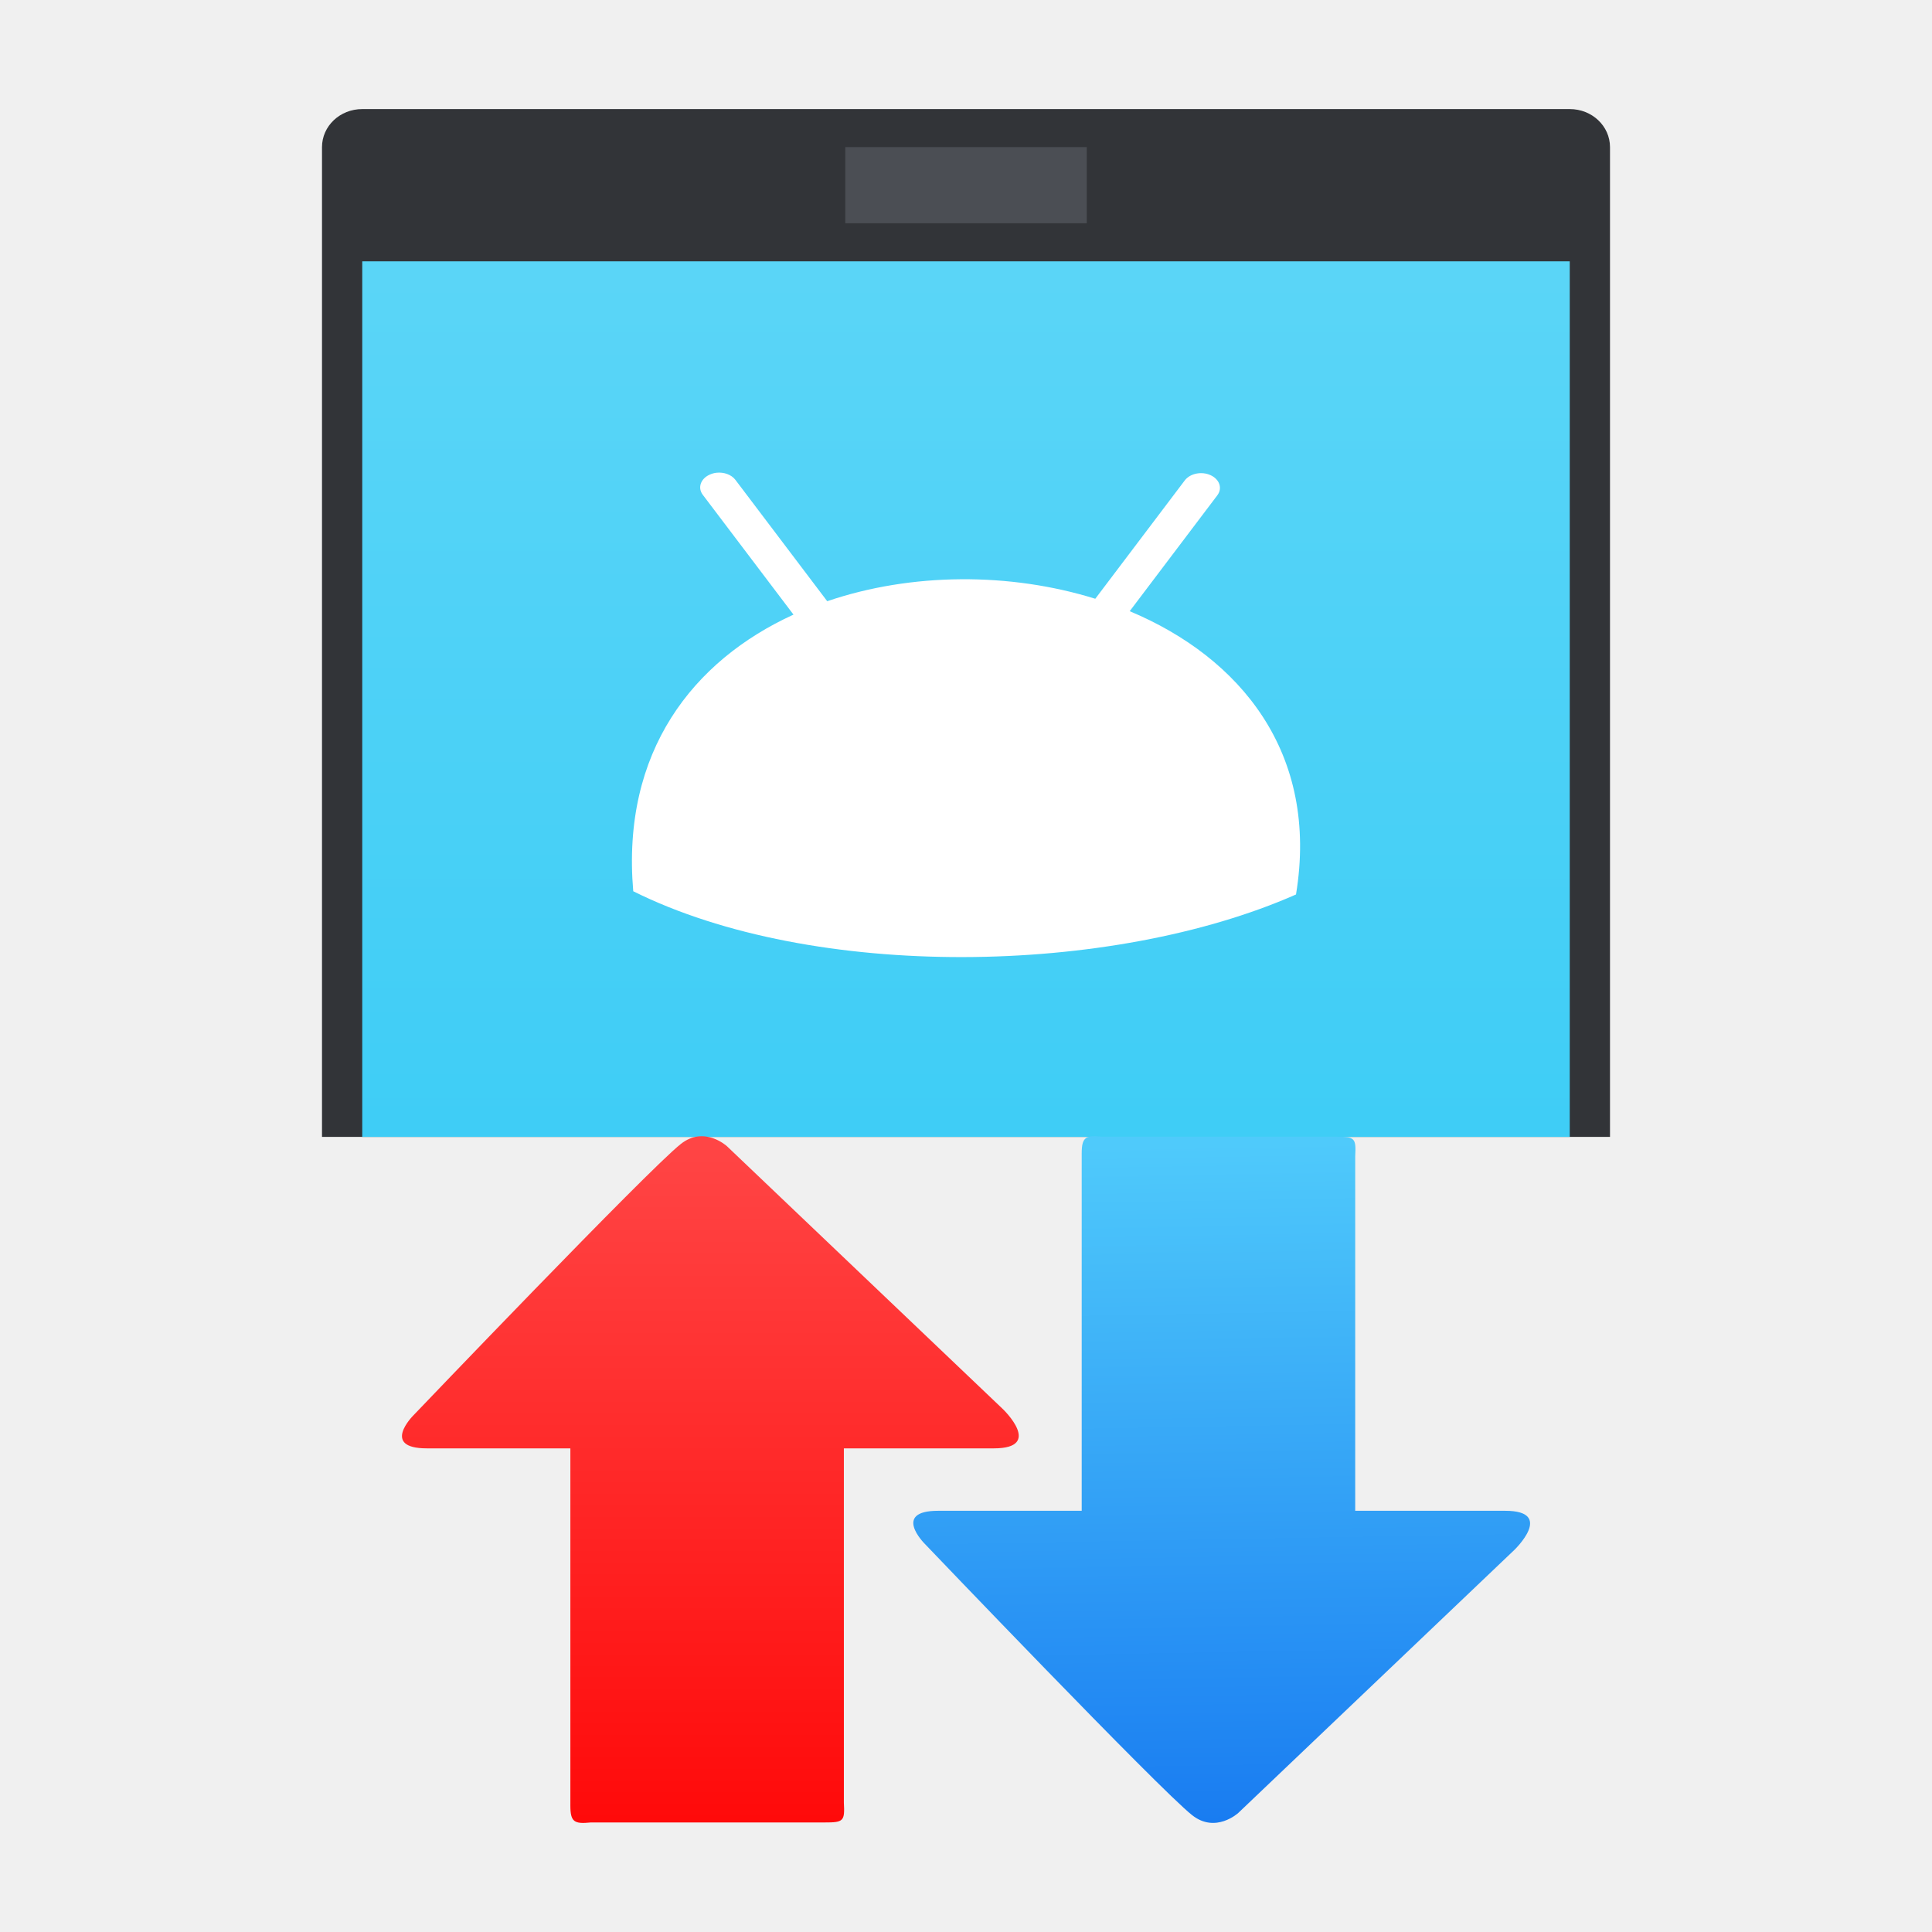
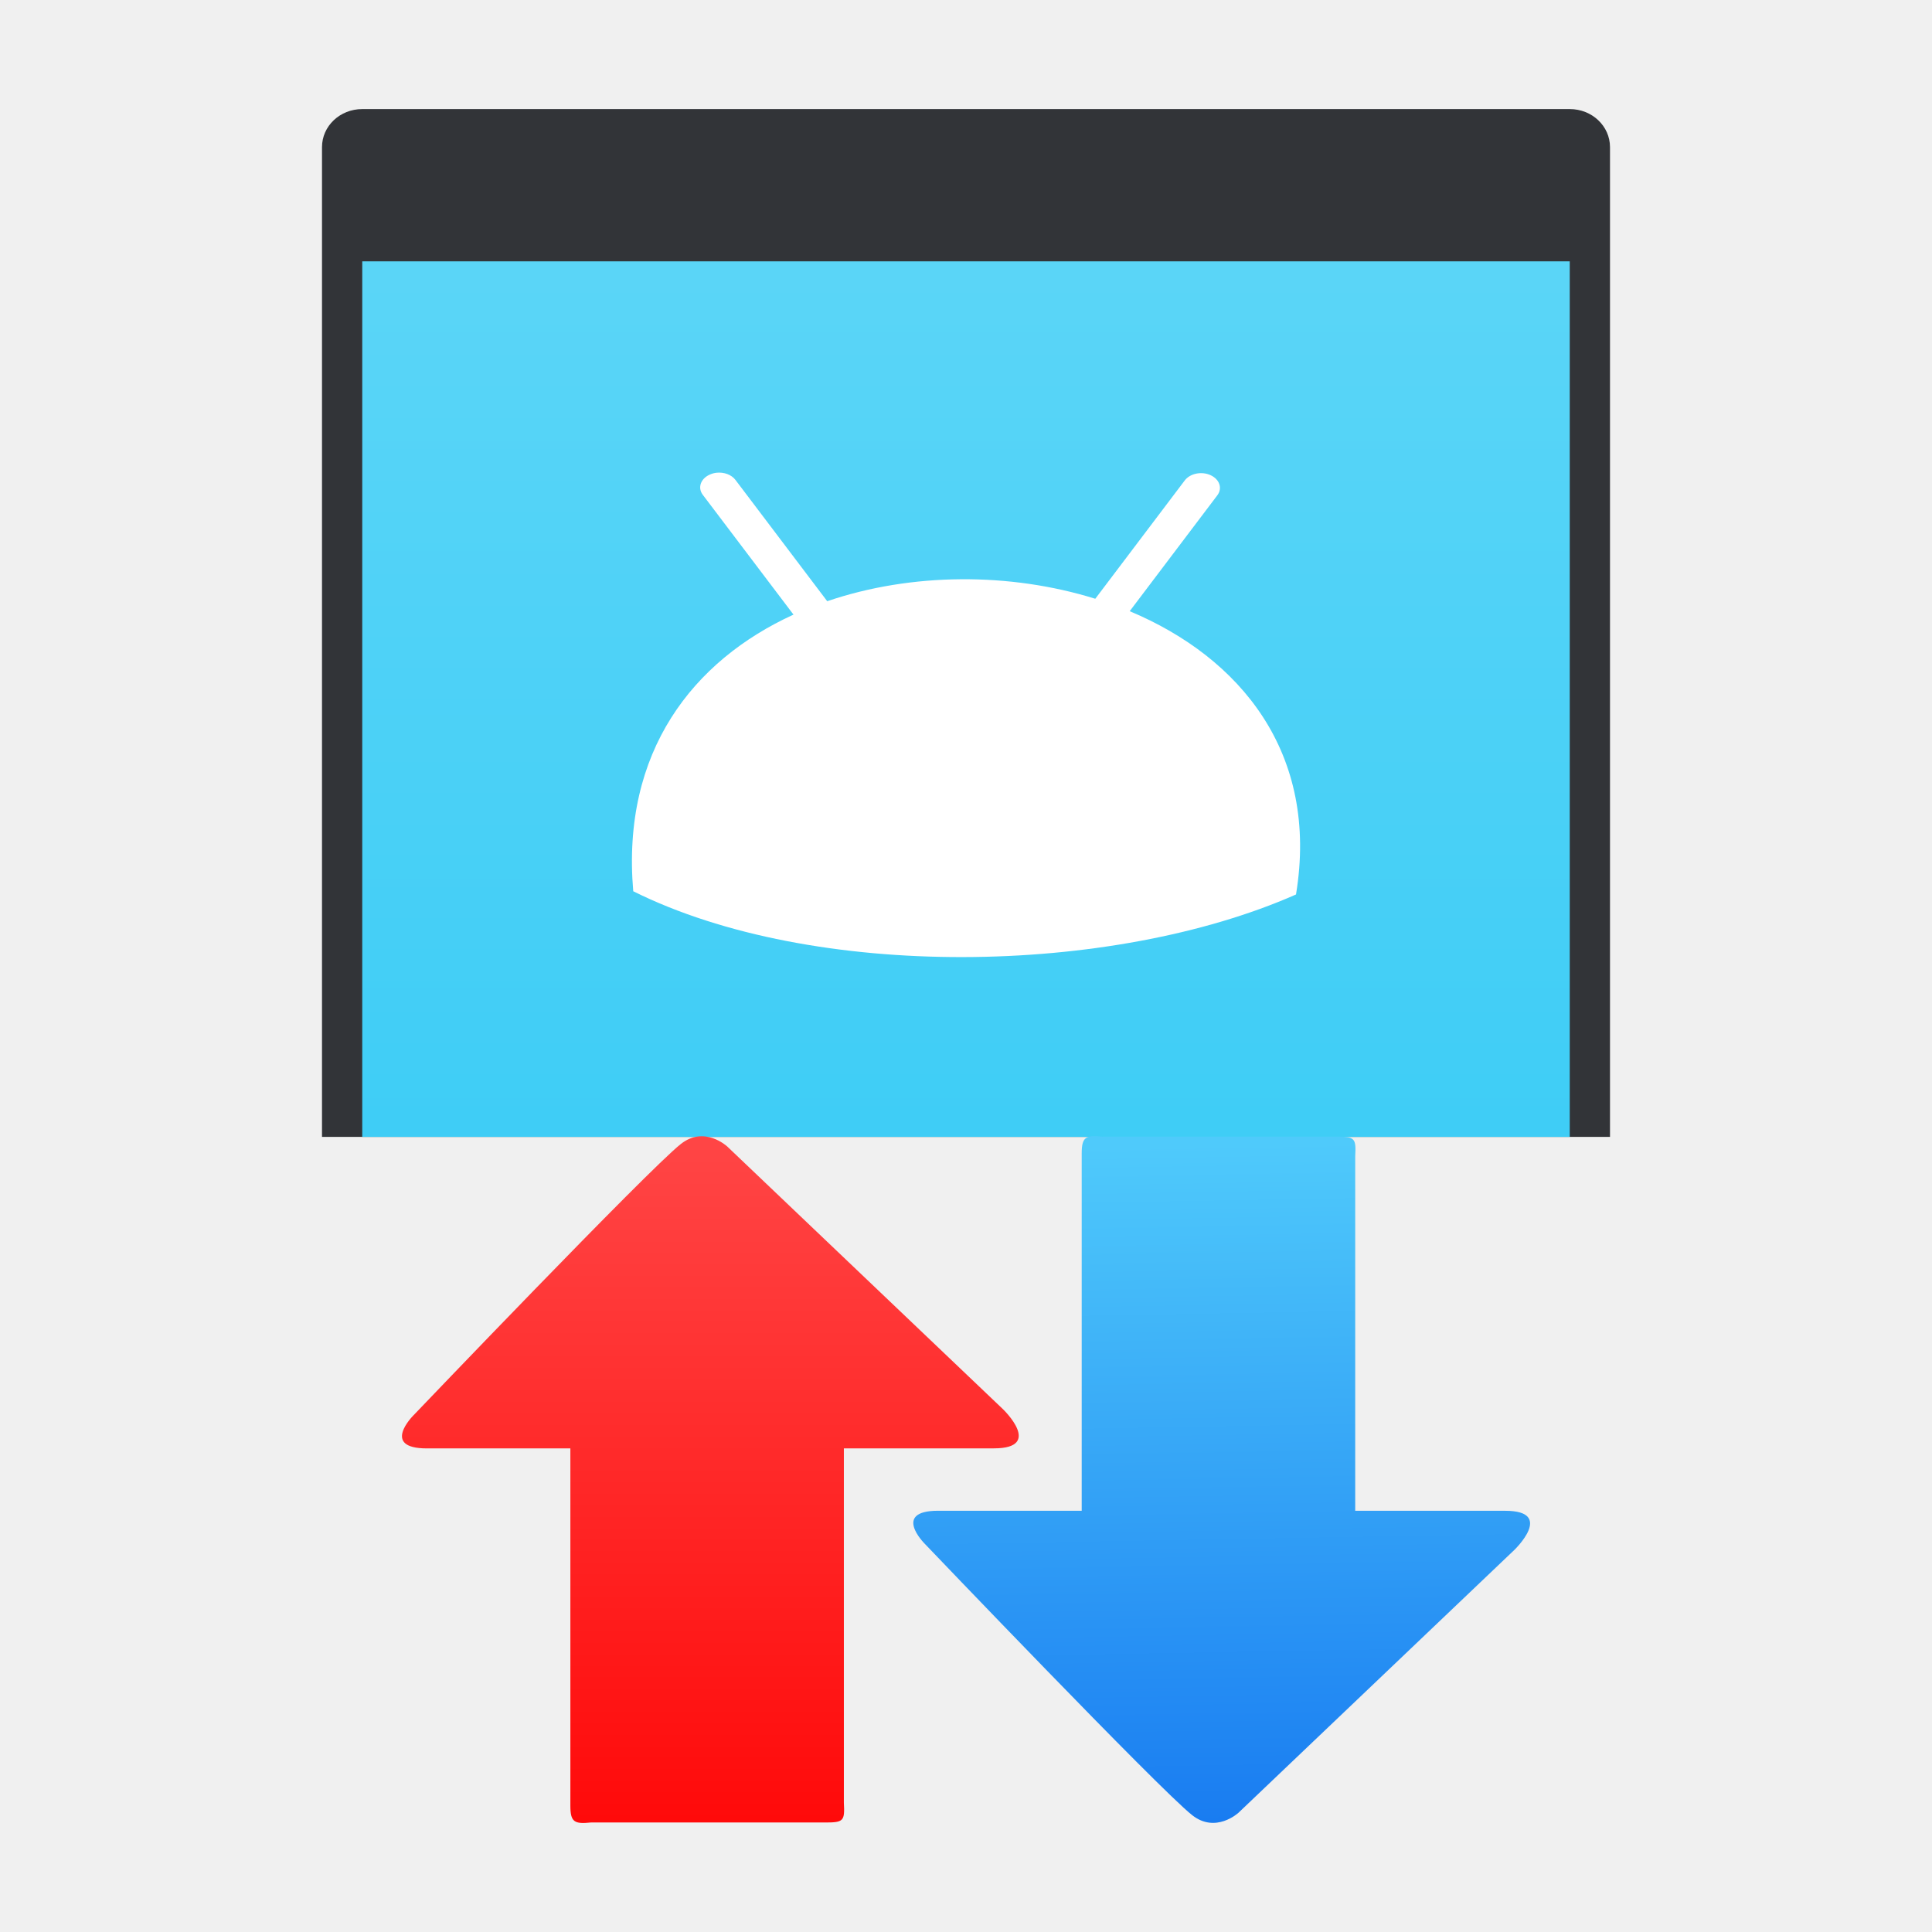
- <svg xmlns="http://www.w3.org/2000/svg" xmlns:xlink="http://www.w3.org/1999/xlink" height="48" width="48" version="1.1" id="svg50">
+ <svg xmlns="http://www.w3.org/2000/svg" id="svg50" version="1.1" viewBox="0 0 48 48">
  <defs id="defs54">
-     <linearGradient id="linearGradient1235">
-       <stop style="stop-color:#3ecdf6;stop-opacity:1;" offset="0" id="stop1231" />
-       <stop style="stop-color:#5ad5f7;stop-opacity:1" offset="1" id="stop1233" />
+     <linearGradient id="g-36" x1="71.015" x2="72.262" y1="83.189" y2="17.551" gradientTransform="matrix(-.2764428 0 0 .2710981 -.5369012 8.451699)" gradientUnits="userSpaceOnUse">
+       <stop id="stop950" stop-color="#197cf1" offset="0" />
+       <stop id="stop952" stop-color="#20bcfa" style="stop-color:#4fcafb" offset="1" />
    </linearGradient>
-     <linearGradient id="linearGradient1128">
-       <stop id="stop1124" stop-color="#cf003b" offset="0" style="stop-color:#ff0808;stop-opacity:1" />
-       <stop id="stop1126" stop-color="#eb678d" offset="1" style="stop-color:#ff4646;stop-opacity:1" />
+     <linearGradient id="linearGradient1122" x1="72.328" x2="72.328" y1="14.764" y2="83.672" gradientTransform="matrix(-.2764428 0 0 -.2710981 -13.2409 35.58578)" gradientUnits="userSpaceOnUse">
+       <stop id="stop1124" stop-color="#cf003b" style="stop-color:#ff0808" offset="0" />
+       <stop id="stop1126" stop-color="#eb678d" style="stop-color:#ff4646" offset="1" />
    </linearGradient>
-     <linearGradient y2="543.088" y1="544.15" x2="451.021" x1="451.021" gradientUnits="userSpaceOnUse" gradientTransform="matrix(0.5053957,0,0,1,229.1484,2.166555)" id="linearGradient954">
-       <stop id="stop950" stop-color="#197cf1" offset="0" />
-       <stop style="stop-color:#4fcafb;stop-opacity:1" id="stop952" stop-color="#20bcfa" offset="1" />
+     <linearGradient id="linearGradient1237" x1="-25.831" x2="-25.831" y1="13.424" y2="-9.559" gradientTransform="matrix(1 0 0 .9457877 50.44141 15.93437)" gradientUnits="userSpaceOnUse">
+       <stop id="stop1231" style="stop-color:#3ecdf6" offset="0" />
+       <stop id="stop1233" style="stop-color:#5ad5f7" offset="1" />
    </linearGradient>
-     <linearGradient id="linearGradient948">
-       <stop offset="0" stop-color="#cf003b" id="stop944" />
-       <stop style="stop-color:#e95881;stop-opacity:1" offset="1" stop-color="#eb678d" id="stop946" />
-     </linearGradient>
-     <linearGradient x1="24.35" y1="4.446" x2="24.35" y2="37.722" id="linearGradient-1" gradientTransform="scale(0.9856108,1.014599)" gradientUnits="userSpaceOnUse">
-       <stop stop-color="#CE85FE" offset="0%" id="stop6-3" />
-       <stop stop-color="#A170FC" offset="100%" id="stop8-6" />
-     </linearGradient>
-     <linearGradient id="a-7" y1="525.26" x1="395.91" y2="513.95" x2="425.21" gradientUnits="userSpaceOnUse" gradientTransform="translate(-419,-506.7111)">
-       <stop stop-color="#da4453" id="stop2-5" />
-       <stop offset="1" stop-color="#ff7336" id="stop4-3" />
-     </linearGradient>
-     <linearGradient id="b-5" y1="44.09" x1="26.362" y2="33.75" x2="44" gradientUnits="userSpaceOnUse">
-       <stop stop-color="#c0392b" id="stop7" />
-       <stop offset="1" stop-color="#c0392b" stop-opacity="0" id="stop9" />
-     </linearGradient>
-     <linearGradient id="c-6" y1="519.85" x1="388.57" y2="528.52" x2="398.82" gradientUnits="userSpaceOnUse">
-       <stop stop-color="#4d4d4d" id="stop12-2" />
-       <stop offset="1" stop-color="#31363b" id="stop14-9" />
-     </linearGradient>
-     <linearGradient id="d-1" y1="509.8" x1="394.57" y2="537.95" x2="422.73" gradientUnits="userSpaceOnUse">
-       <stop stop-color="#e5e7e8" id="stop17-2" />
-       <stop offset="1" stop-color="#dcdee0" id="stop19-7" />
-     </linearGradient>
-     <linearGradient id="e" x1="389.57" x2="427.57" gradientUnits="userSpaceOnUse" gradientTransform="matrix(0.70711,0.70711,-0.70711,0.70711,105.48,-635.29)">
-       <stop stop-color="#fcfcfc" id="stop22-0" />
-       <stop offset="1" stop-color="#eff0f1" id="stop24-9" />
-     </linearGradient>
-     <linearGradient xlink:href="#d-1" id="f" y1="133.33" x1="771.7" y2="160.66" gradientUnits="userSpaceOnUse" x2="799.04" gradientTransform="translate(-444.7597,-516.3867)" />
-     <linearGradient id="g" y1="551.8" y2="528.8" gradientUnits="userSpaceOnUse" x2="0" gradientTransform="matrix(0.49677,0,0,0.76923,-191.2566,-404.0266)">
-       <stop stop-color="#c6cdd1" id="stop28" />
-       <stop offset="1" stop-color="#e0e5e7" id="stop30" />
-     </linearGradient>
-     <linearGradient id="h" y1="557.8" y2="505.8" gradientUnits="userSpaceOnUse" x2="0" gradientTransform="matrix(0.61141,0,0,0.76923,-238.9066,-386.3366)">
-       <stop stop-color="#42a603" id="stop33" />
-       <stop offset="1" stop-color="#78da06" id="stop35" />
-     </linearGradient>
-     <linearGradient id="i" x1="398.57" x2="400.57" gradientUnits="userSpaceOnUse" gradientTransform="matrix(1.5625 0 0 1.53847-227.95-292.82)">
-       <stop stop-color="#faae2a" id="stop38" />
-       <stop offset="1" stop-color="#ffc35a" id="stop40" />
-     </linearGradient>
-     <linearGradient xlink:href="#i" id="j" x1="398.57" gradientUnits="userSpaceOnUse" x2="400.57" gradientTransform="matrix(1.5625,0,0,1.53847,-604.3966,-793.8766)" />
-     <linearGradient id="k" y1="539.88" x1="410.5" y2="529.73" x2="390.65" gradientUnits="userSpaceOnUse" gradientTransform="matrix(1.158063,0,0,1.438346,-439.4245,-734.1751)">
-       <stop stop-color="#bcfd93" id="stop44" />
-       <stop offset="1" stop-color="#fafff5" id="stop46" />
-     </linearGradient>
-     <linearGradient id="l" y1="34.612" x1="14.187" y2="54.612" x2="34.19" gradientUnits="userSpaceOnUse" gradientTransform="matrix(1,0,0,1.044059,7.999994,-1.176223)">
-       <stop stop-color="#383e51" id="stop49" />
-       <stop offset="1" stop-color="#655c6f" stop-opacity="0" id="stop51" />
-     </linearGradient>
-     <linearGradient id="h-7" y1="557.8" y2="505.8" gradientUnits="userSpaceOnUse" x2="0" gradientTransform="matrix(0.61141,0,0,0.76923,-238.9066,-386.3366)">
-       <stop stop-color="#42a603" id="stop33-5" />
-       <stop offset="1" stop-color="#78da06" id="stop35-3" />
-     </linearGradient>
-     <linearGradient id="g-5" y1="551.8" y2="528.8" gradientUnits="userSpaceOnUse" x2="0" gradientTransform="matrix(0.49677,0,0,0.76923,-191.2566,-404.0266)">
-       <stop stop-color="#c6cdd1" id="stop28-6" />
-       <stop offset="1" stop-color="#e0e5e7" id="stop30-2" />
-     </linearGradient>
-     <linearGradient id="i-9" x1="398.57" x2="400.57" gradientUnits="userSpaceOnUse" gradientTransform="matrix(1.5625,0,0,1.53847,-227.95,-292.82)">
-       <stop stop-color="#faae2a" id="stop38-1" />
-       <stop offset="1" stop-color="#ffc35a" id="stop40-2" />
-     </linearGradient>
-     <linearGradient xlink:href="#i-9" id="j-7" x1="398.57" gradientUnits="userSpaceOnUse" x2="400.57" gradientTransform="matrix(1.5625,0,0,1.53847,-604.3966,-793.8766)" />
-     <linearGradient id="linearGradient1040" x1="398.57" x2="400.57" gradientUnits="userSpaceOnUse" gradientTransform="matrix(1.5625,0,0,1.53847,-227.95,-292.82)">
-       <stop stop-color="#faae2a" id="stop1036" />
-       <stop offset="1" stop-color="#ffc35a" id="stop1038" />
-     </linearGradient>
-     <linearGradient id="h-7-6" y1="557.8" y2="505.8" gradientUnits="userSpaceOnUse" x2="0" gradientTransform="matrix(0.61141,0,0,0.8031214,-229.65,-403.2224)">
-       <stop stop-color="#42a603" id="stop33-5-1" />
-       <stop offset="1" stop-color="#78da06" id="stop35-3-8" />
-     </linearGradient>
-     <linearGradient id="g-5-7" y1="551.8" y2="528.8" gradientUnits="userSpaceOnUse" x2="0" gradientTransform="matrix(0.49677,0,0,0.8031214,-182,-421.6918)">
-       <stop stop-color="#c6cdd1" id="stop28-6-9" />
-       <stop offset="1" stop-color="#e0e5e7" id="stop30-2-2" />
-     </linearGradient>
-     <linearGradient id="i-9-0" x1="398.57" x2="400.57" gradientUnits="userSpaceOnUse" gradientTransform="matrix(1.5625,0,0,1.53847,-227.95,-292.82)">
-       <stop stop-color="#faae2a" id="stop38-1-2" />
-       <stop offset="1" stop-color="#ffc35a" id="stop40-2-3" />
-     </linearGradient>
-     <linearGradient xlink:href="#i-9-0" id="j-7-7" x1="398.57" gradientUnits="userSpaceOnUse" x2="400.57" gradientTransform="matrix(1.5625,0,0,1.606253,-595.14,-828.7182)" />
-     <linearGradient id="linearGradient1181" x1="398.57" x2="400.57" gradientUnits="userSpaceOnUse" gradientTransform="matrix(1.5625,0,0,1.53847,-227.95,-292.82)">
-       <stop stop-color="#faae2a" id="stop1177" />
-       <stop offset="1" stop-color="#ffc35a" id="stop1179" />
-     </linearGradient>
-     <linearGradient gradientUnits="userSpaceOnUse" y2="14.593" x2="23.179" y1="46" x1="24" id="linearGradient2100" xlink:href="#linearGradient4793" />
-     <linearGradient id="linearGradient4793">
-       <stop id="stop4795" offset="0" style="stop-color:#54b60f;stop-opacity:1" />
-       <stop id="stop4797" offset="1" style="stop-color:#92dc41;stop-opacity:1" />
-     </linearGradient>
-     <linearGradient xlink:href="#linearGradient4793" id="linearGradient1050" x1="24" y1="39" x2="24" y2="12" gradientUnits="userSpaceOnUse" />
-     <linearGradient gradientUnits="userSpaceOnUse" y2="22.712" x2="-13.564" y1="10.837" x1="-12.247" id="linearGradient964" xlink:href="#c-6" />
-     <linearGradient id="a-3" gradientTransform="matrix(0.2484154,0,0,0.2442788,433.3838,517.1709)" gradientUnits="userSpaceOnUse" x1="10.094" x2="122.719" y1="107.361" y2="107.361">
-       <stop offset="0" stop-color="#1a1a1a" id="stop10-3" />
-       <stop offset=".111" stop-color="#2c2c2e" id="stop12-6" />
-       <stop offset=".29" stop-color="#2b2b2d" id="stop14-7" />
-       <stop offset=".512" stop-color="#2a2b2d" id="stop16" />
-       <stop offset=".752" stop-color="#2b2b2d" id="stop18" />
-       <stop offset=".897" stop-color="#323232" id="stop20" />
-       <stop offset="1" stop-color="#171717" id="stop22-5" />
-     </linearGradient>
-     <linearGradient id="b-3" gradientUnits="userSpaceOnUse" x1="449.428" x2="449.549" y1="540.746" y2="518.407">
-       <stop offset="0" stop-color="#bbbec4" id="stop25" />
-       <stop offset="1" stop-color="#dddfe2" id="stop27-6" />
-     </linearGradient>
-     <linearGradient id="c-5" gradientTransform="matrix(0.5053957,0,0,1,229.1484,2.166555)" gradientUnits="userSpaceOnUse" x1="451.021" x2="451.021" y1="544.15" y2="543.088">
-       <stop offset="0" stop-color="#197cf1" id="stop30-6" />
-       <stop offset="1" stop-color="#20bcfa" id="stop32" />
-     </linearGradient>
-     <linearGradient id="d-2" gradientUnits="userSpaceOnUse" x1="467.175" x2="467.175" y1="546.953" y2="544.831">
-       <stop offset="0" stop-color="#040404" id="stop35-9" />
-       <stop offset="1" stop-color="#121212" stop-opacity=".908" id="stop37" />
-     </linearGradient>
-     <linearGradient xlink:href="#linearGradient4793" id="linearGradient1000" gradientUnits="userSpaceOnUse" x1="26.282" y1="28.509" x2="19.534" y2="9.032" />
-     <linearGradient gradientTransform="matrix(0.3477101,0,0,0.3477101,12.07286,-5.573571)" y2="16.722" y1="81.702" xlink:href="#c-5" x2="69.495" x1="70.338" gradientUnits="userSpaceOnUse" id="g-3" />
-     <linearGradient id="e-6">
-       <stop id="stop36" stop-color="#0bac83" offset="0" />
-       <stop id="stop38-7" stop-color="#13ffaf" offset="1" />
-     </linearGradient>
-     <linearGradient gradientTransform="matrix(-0.2764428,0,0,0.2710981,-0.5369012,8.451699)" y2="17.551" y1="83.189" xlink:href="#linearGradient954" x2="72.262" x1="71.015" gradientUnits="userSpaceOnUse" id="g-36" />
-     <linearGradient id="e-7">
-       <stop id="stop36-5" stop-color="#cf003b" offset="0" />
-       <stop id="stop38-3" stop-color="#eb678d" offset="1" />
-     </linearGradient>
-     <linearGradient gradientUnits="userSpaceOnUse" y2="10" x2="25" y1="31" x1="25" id="linearGradient942" xlink:href="#linearGradient948" gradientTransform="translate(-60,-5.067797)" />
-     <linearGradient xlink:href="#linearGradient1128" id="linearGradient1122" gradientUnits="userSpaceOnUse" gradientTransform="matrix(-0.2764428,0,0,-0.2710981,-13.2409,35.58578)" x1="72.328" y1="14.764" x2="72.328" y2="83.672" />
-     <linearGradient gradientTransform="matrix(1,0,0,0.9457877,50.44141,15.93437)" xlink:href="#linearGradient1235" id="linearGradient1237" x1="-25.831" y1="13.424" x2="-25.831" y2="-9.559" gradientUnits="userSpaceOnUse" />
  </defs>
-   <linearGradient id="a" gradientTransform="matrix(0.3450323,-2e-8,0,0.3392869,-5.562267,1006.353)" gradientUnits="userSpaceOnUse" x1="10.094" x2="122.719" y1="107.361" y2="107.361">
-     <stop offset="0" stop-color="#1a1a1a" id="stop2" />
-     <stop offset=".111" stop-color="#2c2c2e" id="stop4" />
-     <stop offset=".29" stop-color="#2b2b2d" id="stop6" />
-     <stop offset=".512" stop-color="#2a2b2d" id="stop8" />
-     <stop offset=".752" stop-color="#2b2b2d" id="stop10" />
-     <stop offset=".897" stop-color="#323232" id="stop12" />
-     <stop offset="1" stop-color="#171717" id="stop14" />
-   </linearGradient>
-   <linearGradient id="b" gradientTransform="matrix(1.388933,-7e-8,-1e-8,1.388933,-607.5033,288.0373)" gradientUnits="userSpaceOnUse" x1="449.428" x2="449.549" y1="540.746" y2="518.407">
-     <stop offset="0" stop-color="#bec1c7" id="stop17" />
-     <stop offset="1" stop-color="#dddfe2" id="stop19" />
-   </linearGradient>
-   <linearGradient id="c" gradientTransform="matrix(0.7019608,0,0,1.388933,-298.509,288.111)" gradientUnits="userSpaceOnUse" x1="451.021" x2="451.021" y1="544.15" y2="543.088">
-     <stop offset="0" stop-color="#30cf41" id="stop22" />
-     <stop offset="1" stop-color="#47f383" id="stop24" />
-   </linearGradient>
-   <linearGradient id="d" gradientTransform="matrix(1.388933,0,0,1.388933,-616.7808,285.2496)" gradientUnits="userSpaceOnUse" x1="467.175" x2="467.175" y1="546.847" y2="544.724">
-     <stop offset="0" stop-color="#040404" id="stop27" />
-     <stop offset="1" stop-color="#121212" stop-opacity=".908" id="stop29" />
-   </linearGradient>
-   <path style="opacity:1;fill:#323438;fill-opacity:1;stroke:none;stroke-width:0.973;stroke-linecap:round;stroke-linejoin:miter;stroke-miterlimit:4;stroke-dasharray:none;stroke-opacity:0.299" d="m 9,2.71 c -0.554,0 -1,0.422 -1,0.946 V 28.246 H 40 V 3.656 C 40,3.132 39.554,2.71 39,2.71 Z" id="rect4159" />
-   <path style="opacity:1;fill:url(#linearGradient1237);fill-opacity:1;stroke:none;stroke-width:0.973;stroke-opacity:1" d="M 9,6.493 V 28.246 H 39 V 6.493 Z" id="rect4157" />
-   <rect style="opacity:1;fill:#4b4e54;fill-opacity:1;stroke:none;stroke-width:0.973;stroke-linecap:round;stroke-linejoin:miter;stroke-miterlimit:4;stroke-dasharray:none;stroke-opacity:0.299" id="rect4355" width="6" height="1.892" x="21.001" y="3.655" />
-   <g id="g1229" transform="matrix(1,0,0,0.9457877,50.44067,15.93437)">
-     <path d="m -19.677,30.777 6.859,-6.909 c 0,0 1.017,-1.029 -0.226,-1.029 h -3.727 v -1.197 -8.11 c 0.024,-0.482 -0.003,-0.522 -0.48,-0.52 h -5.806 c -0.413,-0.045 -0.509,0.013 -0.509,0.442 v 8.129 1.256 l -3.567,-8e-6 c -1.15,-2e-6 -0.339,0.86 -0.339,0.86 0,0 5.835,6.457 6.649,7.135 0.585,0.491 1.147,-0.058 1.147,-0.058 z" id="path71" style="fill:url(#g-36);fill-opacity:1;stroke-width:0.361" />
-     <path style="fill:url(#linearGradient1122);fill-opacity:1;stroke-width:0.361" id="path1120" d="m -32.381,13.261 6.859,6.909 c 0,0 1.017,1.029 -0.226,1.029 h -3.727 v 1.197 8.11 c 0.024,0.482 -0.003,0.522 -0.48,0.52 h -5.806 c -0.413,0.045 -0.509,-0.013 -0.509,-0.442 v -8.129 -1.256 l -3.567,7e-6 c -1.15,3e-6 -0.339,-0.86 -0.339,-0.86 0,0 5.835,-6.457 6.649,-7.135 0.585,-0.491 1.147,0.058 1.147,0.058 z" />
+   <path id="rect4159" d="m9 2.71c-0.554 0-1 0.422-1 0.946v24.59h32v-24.59c0-0.524-0.446-0.946-1-0.946z" style="fill:#323438" />
+   <path id="rect4157" d="m9 6.493v21.753h30v-21.753z" style="fill:url(#linearGradient1237)" />
+   <g id="g1229" transform="matrix(1 0 0 .9457877 50.44067 15.93437)">
+     <path id="path71" d="m-19.677 30.777 6.859-6.909s1.017-1.029-0.226-1.029h-3.727v-9.308c0.024-0.482-0.003-0.522-0.48-0.52h-5.806c-0.413-0.045-0.509 0.013-0.509 0.442v9.385l-3.567-8e-6c-1.15-2e-6 -0.339 0.86-0.339 0.86s5.835 6.457 6.649 7.135c0.585 0.491 1.147-0.058 1.147-0.058z" style="fill:url(#g-36);stroke-width:.361" />
+     <path id="path1120" d="m-32.381 13.261 6.859 6.909s1.017 1.029-0.226 1.029h-3.727v9.308c0.024 0.482-0.003 0.522-0.48 0.52h-5.806c-0.413 0.045-0.509-0.013-0.509-0.442v-9.385l-3.567 7e-6c-1.15 3e-6 -0.339-0.86-0.339-0.86s5.835-6.457 6.649-7.135c0.585-0.491 1.147 0.058 1.147 0.058z" style="fill:url(#linearGradient1122);stroke-width:.361" />
  </g>
-   <path style="fill:#ffffff;fill-opacity:1;fill-rule:evenodd;stroke-width:0.802" id="path46" d="m 17.803,11.745 c -0.06,0.006 -0.119,0.023 -0.175,0.049 -0.224,0.103 -0.299,0.326 -0.167,0.5 l 2.253,2.976 c -2.495,1.141 -4.28,3.402 -3.981,6.873 4.472,2.228 11.874,2.107 16.466,0.08 0.578,-3.512 -1.383,-5.888 -4.132,-7.038 l 2.177,-2.879 c 0.132,-0.174 0.057,-0.397 -0.167,-0.5 -0.224,-0.103 -0.51,-0.044 -0.642,0.13 l -2.223,2.94 c -2.121,-0.66 -4.566,-0.653 -6.66,0.061 l -2.281,-3.015 c -0.099,-0.131 -0.286,-0.196 -0.467,-0.177 z" />
+   <path id="path46" d="m17.803 11.745c-0.06 0.006-0.119 0.023-0.175 0.049-0.224 0.103-0.299 0.326-0.167 0.5l2.253 2.976c-2.495 1.141-4.28 3.402-3.981 6.873 4.472 2.228 11.874 2.107 16.466 0.08 0.578-3.512-1.383-5.888-4.132-7.038l2.177-2.879c0.132-0.174 0.057-0.397-0.167-0.5-0.224-0.103-0.51-0.044-0.642 0.13l-2.223 2.94c-2.121-0.66-4.566-0.653-6.66 0.061l-2.281-3.015c-0.099-0.131-0.286-0.196-0.467-0.177z" style="fill-rule:evenodd;fill:#ffffff;stroke-width:.802" />
</svg>
